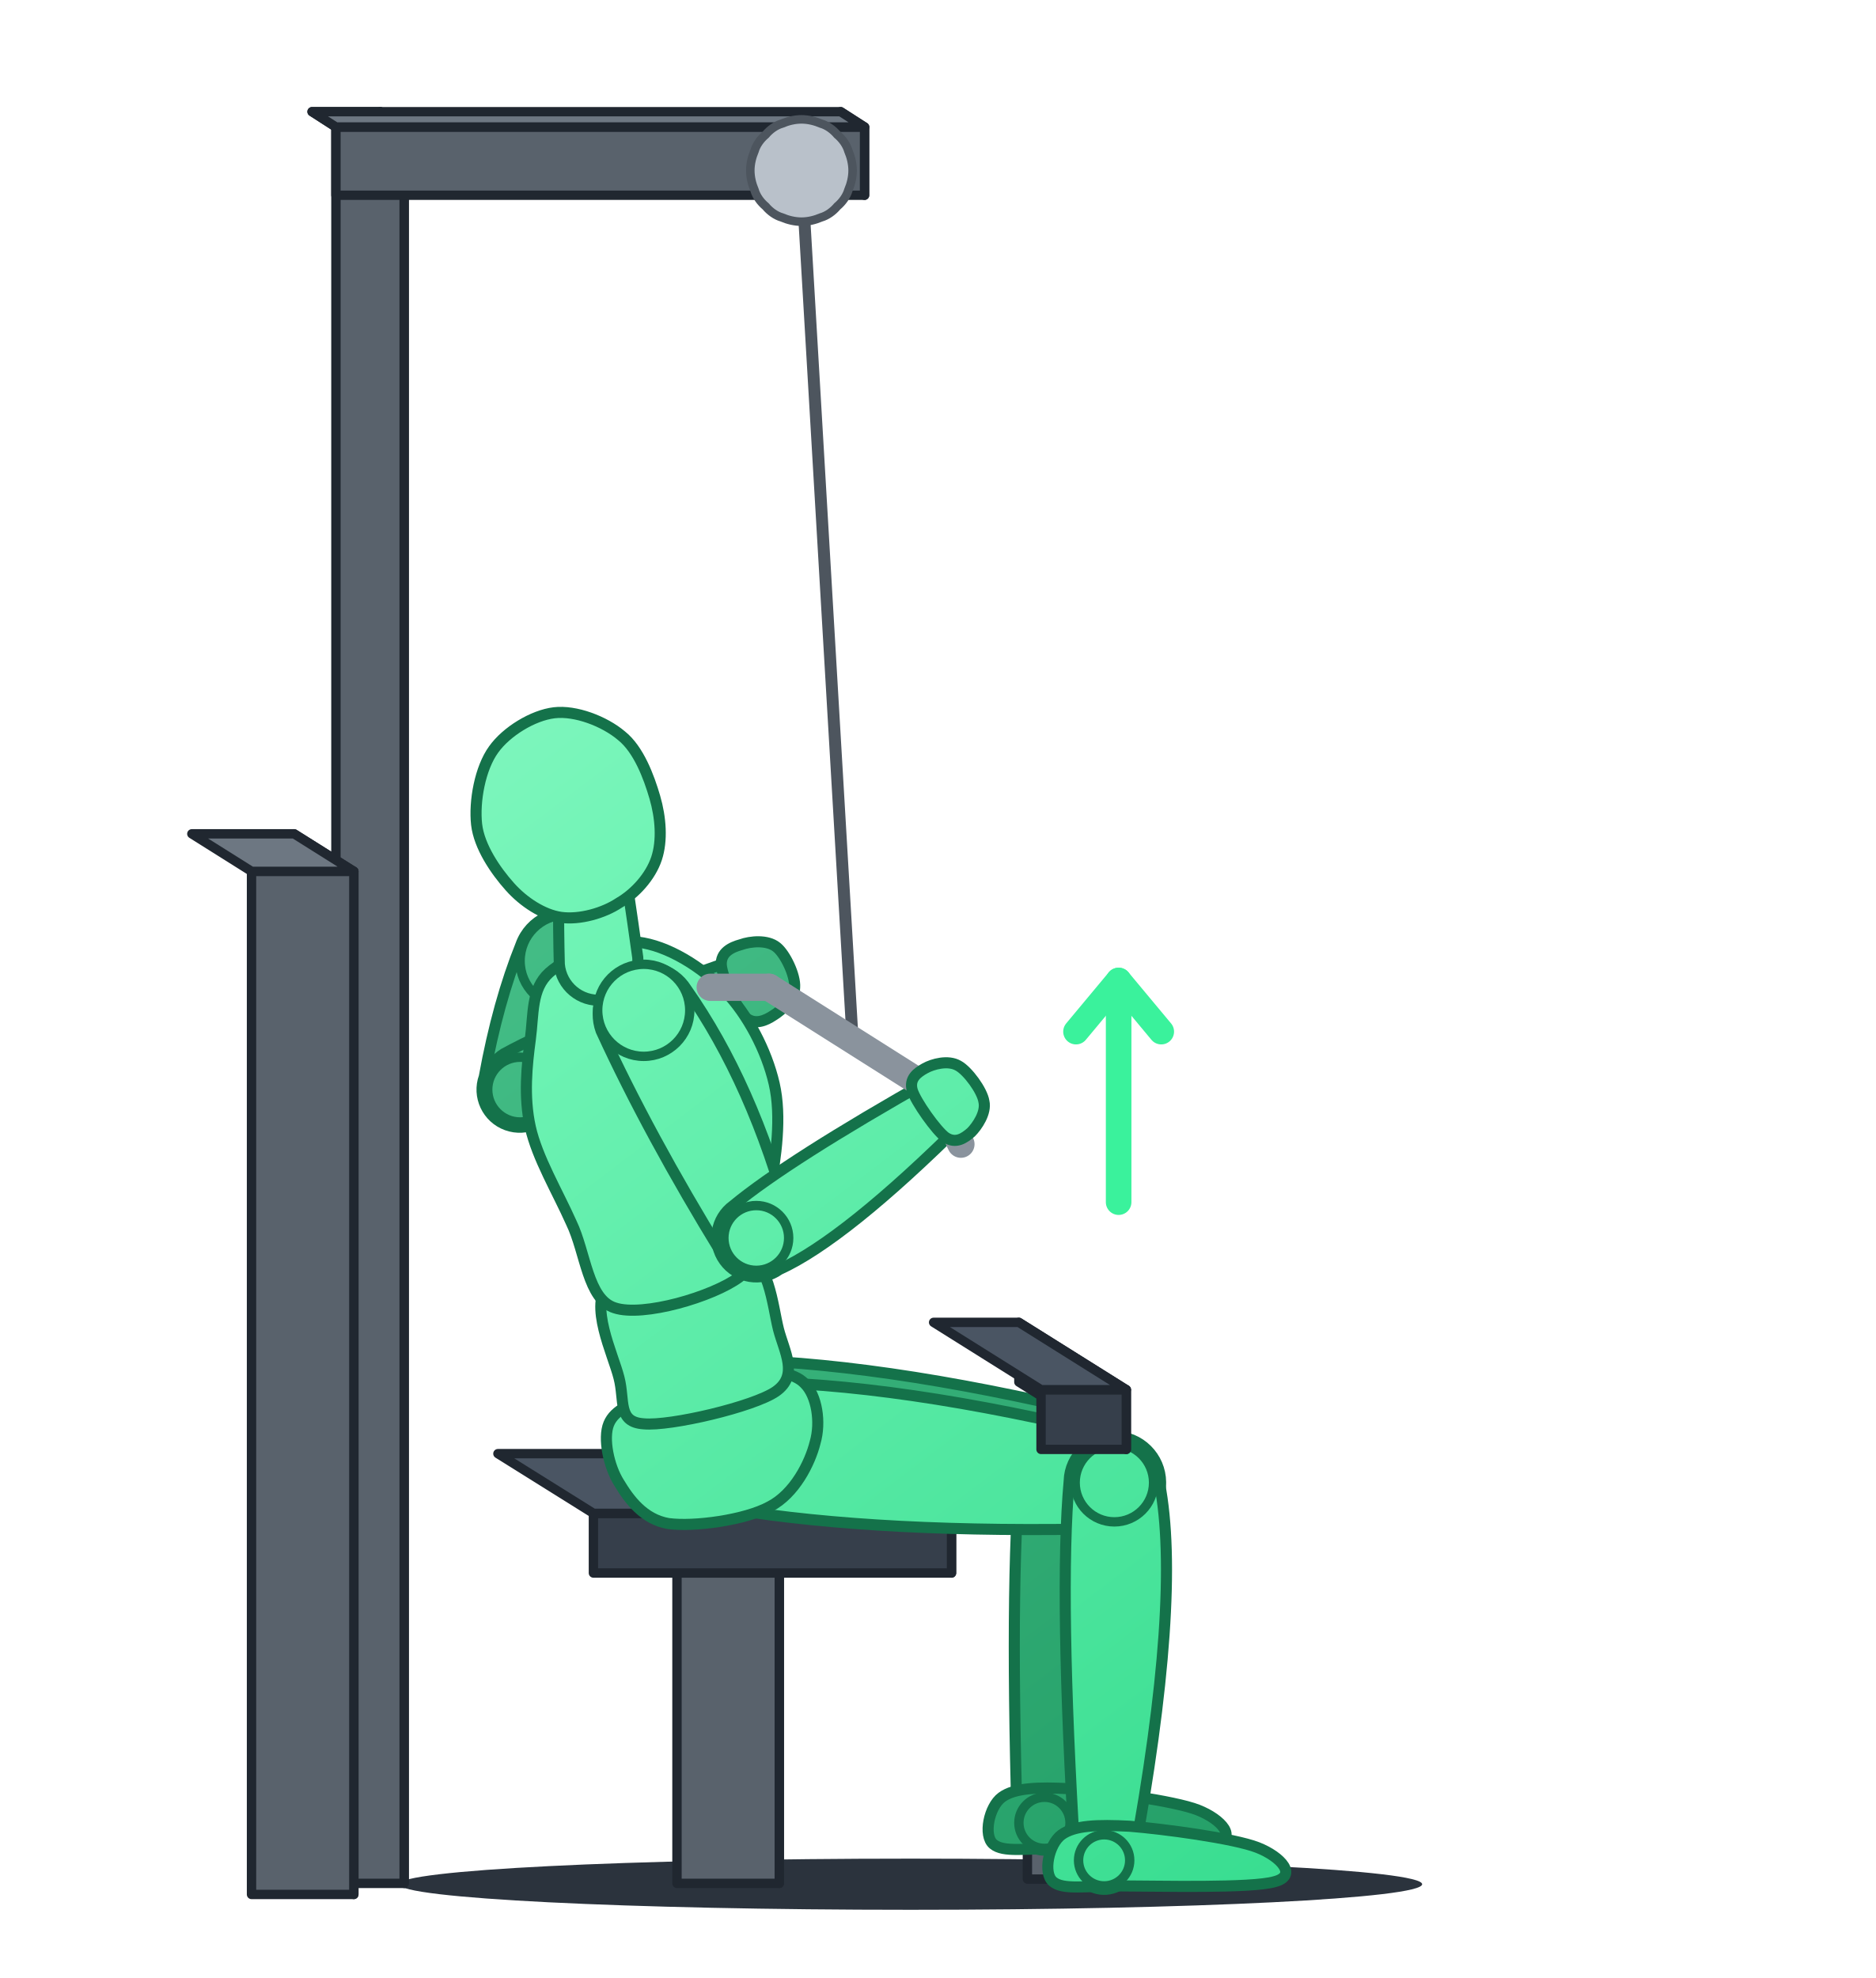
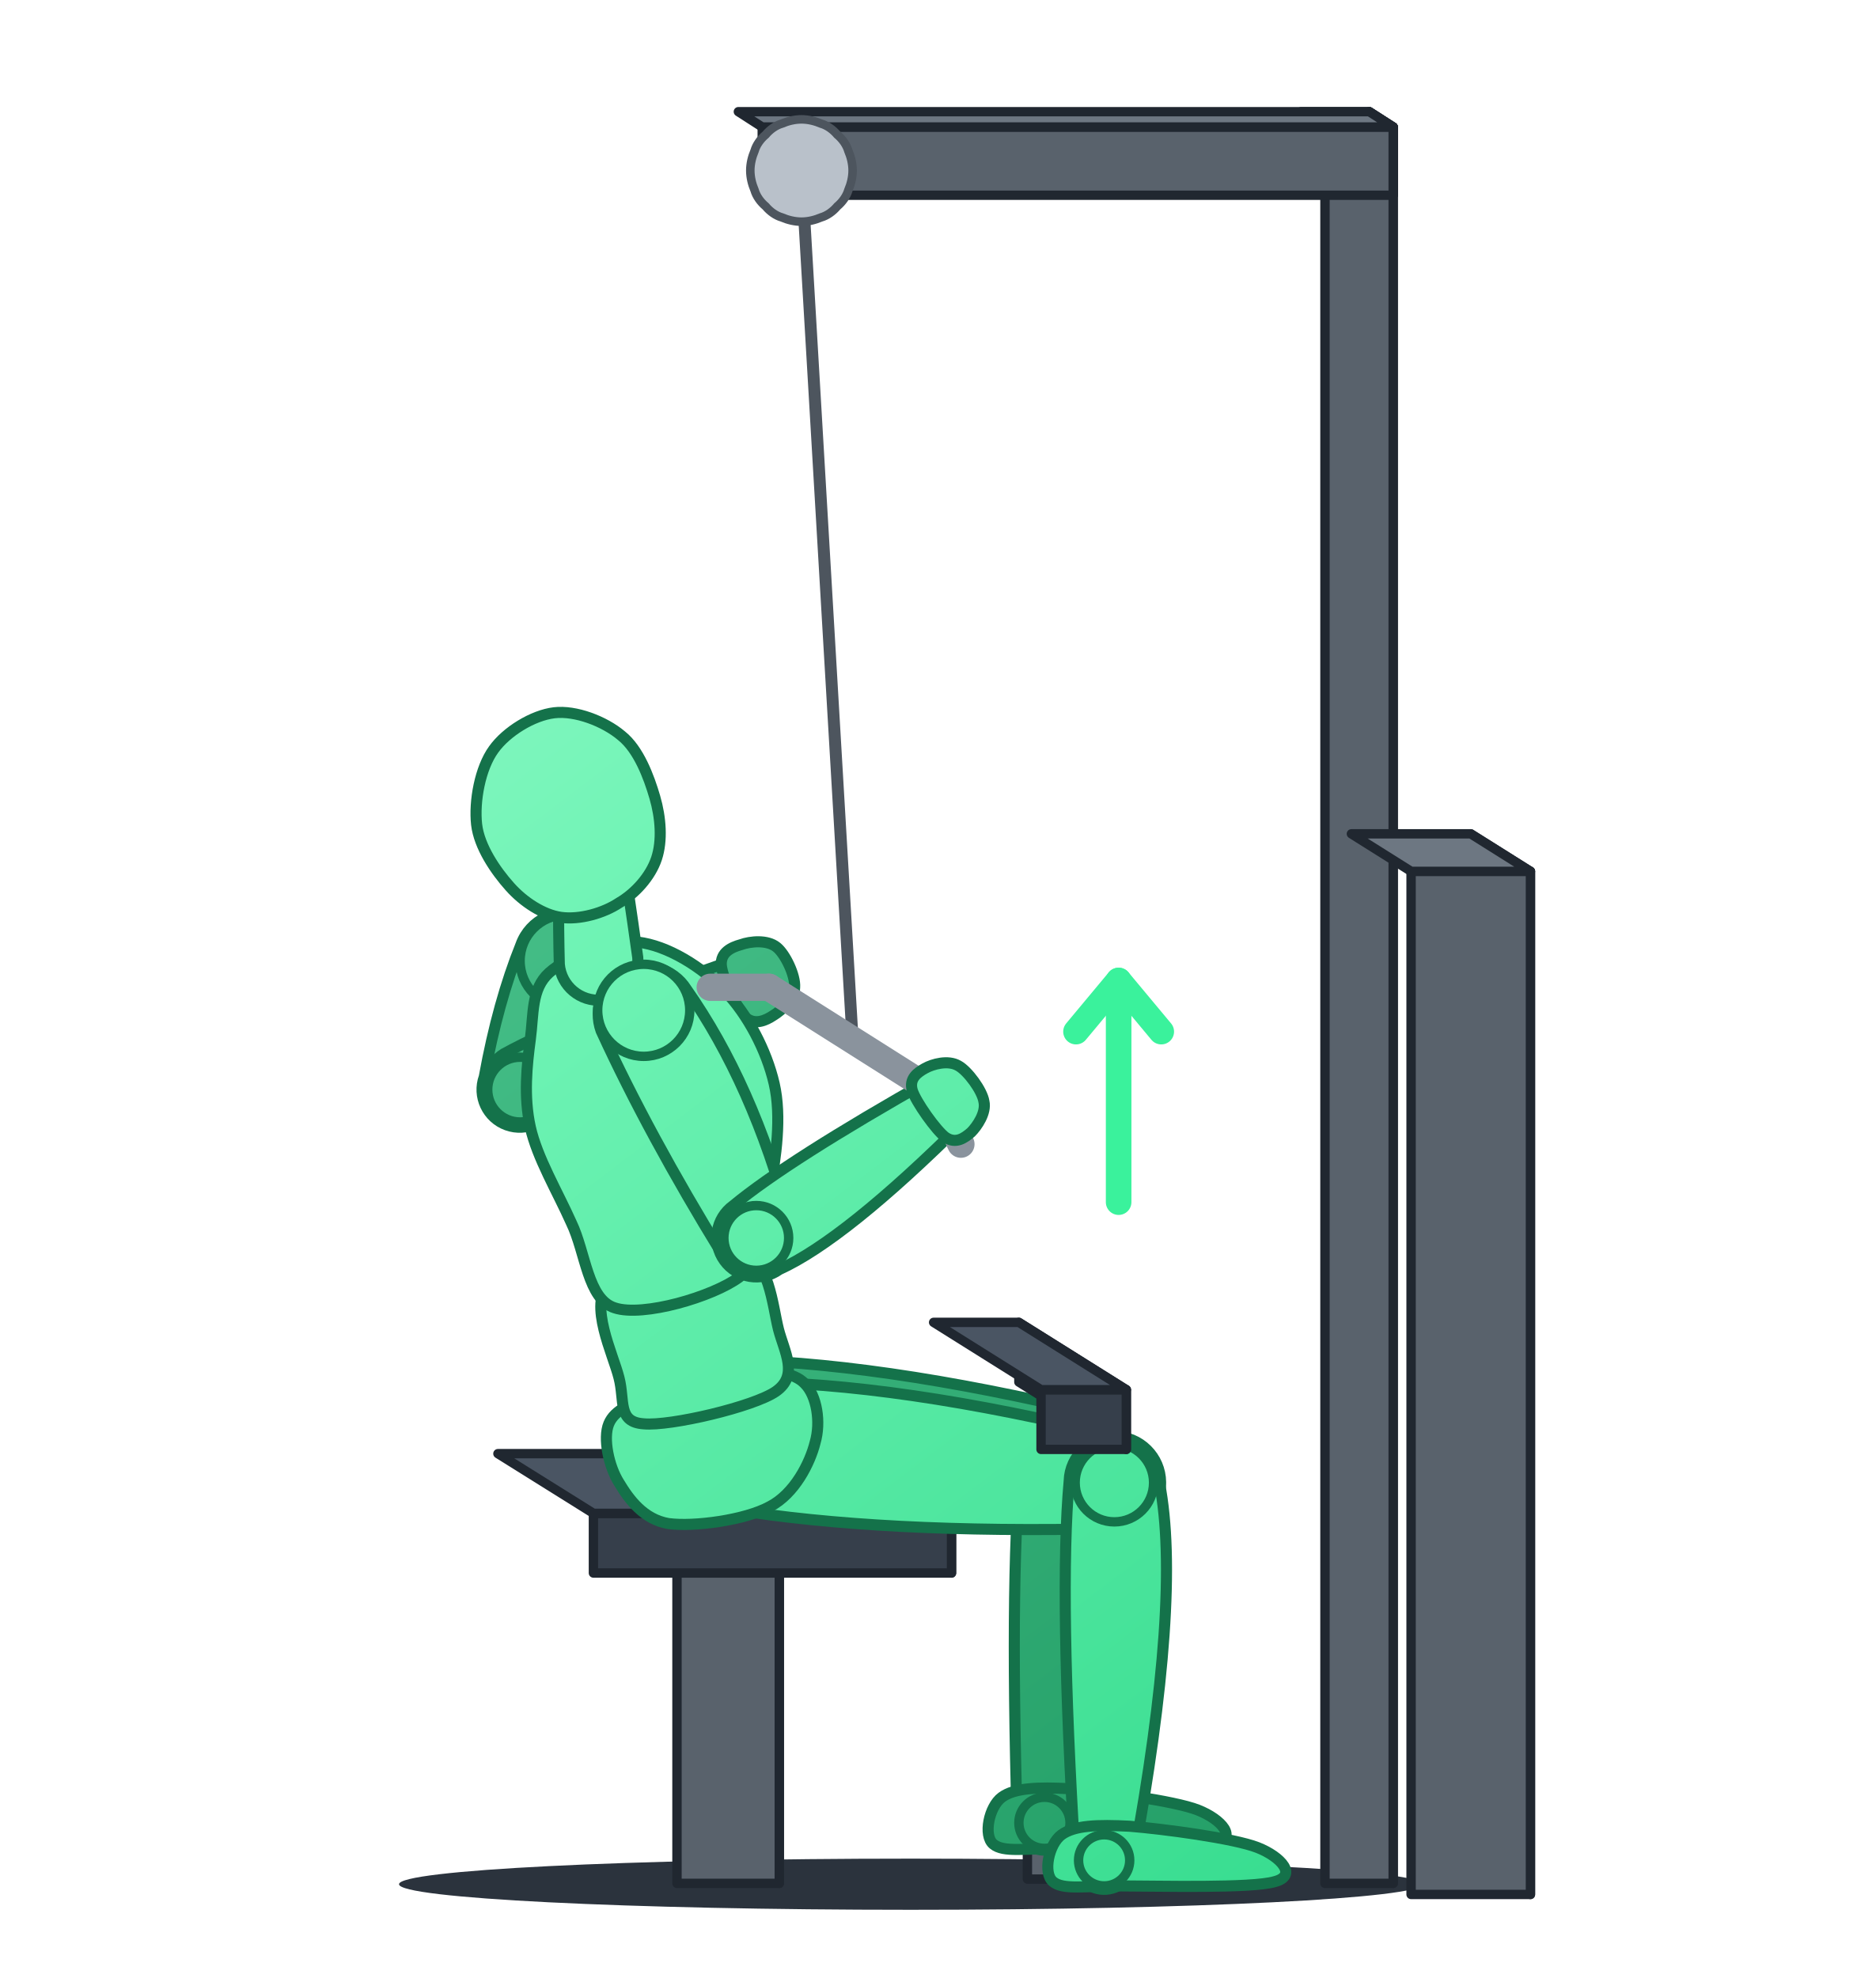
<svg xmlns="http://www.w3.org/2000/svg" class="guide-figure" viewBox="16 4 220 232" role="img" aria-label="Lat pulldown, Pull: Rig sample: pull position.">
  <defs>
    <linearGradient id="lat-pulldown-pull-mint" gradientUnits="userSpaceOnUse" x1="16" y1="4" x2="192" y2="236">
      <stop offset="0" stop-color="#b4ffdc" />
      <stop offset="0.45" stop-color="#6ef3b4" />
      <stop offset="1" stop-color="#2fd98a" />
    </linearGradient>
    <linearGradient id="lat-pulldown-pull-far" gradientUnits="userSpaceOnUse" x1="16" y1="4" x2="192" y2="236">
      <stop offset="0" stop-color="#5fd6a0" />
      <stop offset="1" stop-color="#1e9a62" />
    </linearGradient>
  </defs>
  <ellipse class="g-ground" cx="122.8" cy="225" rx="60" ry="3" fill="#2b333d" />
  <g class="g-machine">
-     <path d="M60.6 223.1 L63.4 224.9 L63.4 18.9 L60.6 17.1 Z" fill="#4b535c" stroke="#202730" stroke-width="1.1" stroke-linejoin="round" />
-     <path d="M55.4 224.9 L63.4 224.9 L63.4 18.9 L55.4 18.9 Z" fill="#59626c" stroke="#202730" stroke-width="1.1" stroke-linejoin="round" />
-     <path d="M52.6 17.1 L60.6 17.1 L63.4 18.9 L55.4 18.9 Z" fill="#6d7782" stroke="#202730" stroke-width="1.1" stroke-linejoin="round" />
-     <path d="M114.6 25.1 L117.4 26.9 L117.4 18.9 L114.6 17.1 Z" fill="#4b535c" stroke="#202730" stroke-width="1.1" stroke-linejoin="round" />
-     <path d="M55.4 26.9 L117.4 26.9 L117.4 18.9 L55.4 18.9 Z" fill="#59626c" stroke="#202730" stroke-width="1.1" stroke-linejoin="round" />
-     <path d="M52.6 17.1 L114.6 17.1 L117.4 18.9 L55.4 18.9 Z" fill="#6d7782" stroke="#202730" stroke-width="1.1" stroke-linejoin="round" />
-     <path d="M50.5 221.8 L57.5 226.2 L57.5 106.2 L50.5 101.8 Z" fill="#4b535c" stroke="#202730" stroke-width="1.1" stroke-linejoin="round" />
-     <path d="M45.5 226.2 L57.5 226.2 L57.5 106.2 L45.5 106.2 Z" fill="#59626c" stroke="#202730" stroke-width="1.1" stroke-linejoin="round" />
-     <path d="M38.5 101.8 L50.5 101.8 L57.5 106.2 L45.5 106.2 Z" fill="#6d7782" stroke="#202730" stroke-width="1.1" stroke-linejoin="round" />
+     <path d="M176.6 223.1 L179.4 224.9 L179.4 18.9 L176.6 17.1 Z" fill="#4b535c" stroke="#202730" stroke-width="1.1" stroke-linejoin="round" />
+     <path d="M171.4 224.9 L179.4 224.9 L179.4 18.9 L171.4 18.9 Z" fill="#59626c" stroke="#202730" stroke-width="1.1" stroke-linejoin="round" />
+     <path d="M168.6 17.1 L176.6 17.1 L179.4 18.9 L171.4 18.9 Z" fill="#6d7782" stroke="#202730" stroke-width="1.1" stroke-linejoin="round" />
+     <path d="M176.6 25.1 L179.4 26.9 L179.4 18.9 L176.6 17.1 Z" fill="#4b535c" stroke="#202730" stroke-width="1.1" stroke-linejoin="round" />
+     <path d="M105.4 26.9 L179.4 26.9 L179.4 18.9 L105.4 18.9 Z" fill="#59626c" stroke="#202730" stroke-width="1.1" stroke-linejoin="round" />
+     <path d="M102.6 17.1 L176.6 17.1 L179.4 18.9 L105.4 18.9 Z" fill="#6d7782" stroke="#202730" stroke-width="1.1" stroke-linejoin="round" />
+     <path d="M188.5 221.8 L195.5 226.2 L195.5 106.2 L188.5 101.8 Z" fill="#4b535c" stroke="#202730" stroke-width="1.1" stroke-linejoin="round" />
+     <path d="M181.5 226.2 L195.5 226.2 L195.5 106.2 L181.5 106.2 Z" fill="#59626c" stroke="#202730" stroke-width="1.1" stroke-linejoin="round" />
+     <path d="M174.5 101.8 L188.5 101.8 L195.5 106.2 L181.5 106.2 Z" fill="#6d7782" stroke="#202730" stroke-width="1.1" stroke-linejoin="round" />
    <path d="M138.1 223.6 L139.5 224.4 L139.5 170.5 L138.1 169.6 Z" fill="#4b535c" stroke="#202730" stroke-width="1.1" stroke-linejoin="round" />
    <path d="M136.5 224.4 L139.5 224.4 L139.5 170.5 L136.5 170.5 Z" fill="#59626c" stroke="#202730" stroke-width="1.1" stroke-linejoin="round" />
    <path d="M135.1 169.6 L138.1 169.6 L139.5 170.5 L136.5 170.5 Z" fill="#6d7782" stroke="#202730" stroke-width="1.1" stroke-linejoin="round" />
    <path d="M104.6 223.1 L107.4 224.9 L107.4 185.9 L104.6 184.1 Z" fill="#4b535c" stroke="#202730" stroke-width="1.1" stroke-linejoin="round" />
    <path d="M95.4 224.9 L107.4 224.9 L107.4 185.9 L95.4 185.9 Z" fill="#59626c" stroke="#202730" stroke-width="1.1" stroke-linejoin="round" />
    <path d="M92.6 184.1 L104.6 184.1 L107.4 185.9 L95.4 185.9 Z" fill="#6d7782" stroke="#202730" stroke-width="1.1" stroke-linejoin="round" />
    <path d="M116.4 181.5 L127.6 188.5 L127.6 181.5 L116.4 174.5 Z" fill="#2f3742" stroke="#202730" stroke-width="1.1" stroke-linejoin="round" />
    <path d="M85.6 188.5 L127.6 188.5 L127.6 181.5 L85.6 181.5 Z" fill="#363f4b" stroke="#202730" stroke-width="1.1" stroke-linejoin="round" />
    <path d="M74.4 174.5 L116.4 174.5 L127.6 181.5 L85.6 181.5 Z" fill="#4a5563" stroke="#202730" stroke-width="1.1" stroke-linejoin="round" />
  </g>
  <path class="g-body" d="M96.9 177.4 Q114.2 180.2 140.5 179.4 A5.2 5.2 0 0 0 141.4 169.1 Q115.7 163.2 98.2 163.5 A7 7 0 0 0 96.9 177.4 Z" fill="url(#lat-pulldown-pull-far)" stroke="#14724a" stroke-width="1.3" stroke-linejoin="round" />
  <path class="g-body" d="M135.9 174 Q134.4 187 135.3 217.6 A3.2 3.2 0 0 0 141.7 218 Q148.2 187.8 145.9 174.5 A5 5 0 0 0 135.9 174 Z" fill="url(#lat-pulldown-pull-far)" stroke="#14724a" stroke-width="1.3" stroke-linejoin="round" />
  <path class="g-body" d="M133.5 214.8 C135 213.7 137.7 213.6 141.5 213.8 C145.3 214.1 153.7 215.2 156.5 216.3 C159.3 217.4 161.2 219.6 158.5 220.3 C155.8 221.1 144.8 220.8 140.5 220.8 C136.2 220.8 133.7 221.3 132.5 220.3 C131.3 219.3 132 215.9 133.5 214.8 Z" fill="url(#lat-pulldown-pull-far)" stroke="#14724a" stroke-width="1.3" stroke-linejoin="round" />
  <circle class="g-joint" cx="138.5" cy="217.8" r="3" fill="url(#lat-pulldown-pull-far)" stroke="#14724a" stroke-width="1.1" />
  <circle class="g-joint" cx="140.9" cy="174.3" r="4.6" fill="url(#lat-pulldown-pull-far)" stroke="#14724a" stroke-width="1.1" />
  <path class="g-body" d="M77.1 114.8 Q74.4 121.5 72.8 130.3 A4.4 4.4 0 0 0 81.1 133.3 Q87.2 126.1 87.7 118.6 A5.6 5.6 0 0 0 77.1 114.8 Z" fill="url(#lat-pulldown-pull-far)" stroke="#14724a" stroke-width="1.3" stroke-linejoin="round" />
  <circle class="g-joint" cx="82.4" cy="116.7" r="5.4" fill="url(#lat-pulldown-pull-far)" stroke="#14724a" stroke-width="1.1" />
  <path class="g-body" d="M78.9 135.9 Q87.9 133.6 106.1 121.8 A3.1 3.1 0 0 0 103.5 116.1 Q83.1 123.2 75.1 127.6 A4.6 4.6 0 0 0 78.9 135.9 Z" fill="url(#lat-pulldown-pull-far)" stroke="#14724a" stroke-width="1.3" stroke-linejoin="round" />
  <circle class="g-joint" cx="77" cy="131.8" r="3.8" fill="url(#lat-pulldown-pull-far)" stroke="#14724a" stroke-width="1.1" />
  <path class="g-body" d="M106.7 123.1 C107.7 122.5 109.2 121.1 109.2 119.8 C109.3 118.4 108.1 115.9 107.1 115.1 C106 114.2 104 114.4 102.9 114.8 C101.8 115.1 100.5 115.7 100.6 117.2 C100.7 118.6 102.4 122.3 103.4 123.3 C104.5 124.3 105.8 123.7 106.7 123.1 Z" fill="url(#lat-pulldown-pull-far)" stroke="#14724a" stroke-width="1.3" stroke-linejoin="round" />
  <path class="g-body" d="M101.7 181 Q119.3 183.9 146.2 183.3 A5.4 5.4 0 0 0 147.2 172.5 Q121 166.1 103.2 166.1 A7.5 7.5 0 0 0 101.7 181 Z" fill="url(#lat-pulldown-pull-mint)" stroke="#14724a" stroke-width="1.3" stroke-linejoin="round" />
  <path class="g-body" d="M141.4 177.7 Q140.2 191 142.1 222.1 A3.4 3.4 0 0 0 148.9 222.3 Q154.6 191.4 152 178 A5.3 5.3 0 0 0 141.4 177.7 Z" fill="url(#lat-pulldown-pull-mint)" stroke="#14724a" stroke-width="1.3" stroke-linejoin="round" />
  <path class="g-body" d="M140.5 219.2 C142 218.1 144.7 218 148.5 218.2 C152.3 218.5 160.7 219.6 163.5 220.7 C166.3 221.8 168.2 224 165.5 224.7 C162.8 225.5 151.8 225.2 147.5 225.2 C143.2 225.2 140.7 225.7 139.5 224.7 C138.3 223.7 139 220.3 140.5 219.2 Z" fill="url(#lat-pulldown-pull-mint)" stroke="#14724a" stroke-width="1.3" stroke-linejoin="round" />
  <circle class="g-joint" cx="145.5" cy="222.2" r="3" fill="url(#lat-pulldown-pull-mint)" stroke="#14724a" stroke-width="1.1" />
  <circle class="g-joint" cx="146.7" cy="177.9" r="4.6" fill="url(#lat-pulldown-pull-mint)" stroke="#14724a" stroke-width="1.1" />
  <g class="g-machine">
    <path d="M135.5 166.1 L148.1 174 L148.1 167 L135.5 159.1 Z" fill="#2f3742" stroke="#202730" stroke-width="1.1" stroke-linejoin="round" />
    <path d="M138.1 174 L148.1 174 L148.1 167 L138.1 167 Z" fill="#363f4b" stroke="#202730" stroke-width="1.1" stroke-linejoin="round" />
    <path d="M125.5 159.1 L135.5 159.1 L148.1 167 L138.1 167 Z" fill="#4a5563" stroke="#202730" stroke-width="1.1" stroke-linejoin="round" />
  </g>
  <path class="g-body" d="M87.4 171 C86.7 172.7 87.4 176 88.6 177.9 C89.8 179.9 91.5 182.2 94.4 182.7 C97.4 183.1 103.4 182.3 106.3 180.7 C109.2 179.2 111 175.6 111.6 173.2 C112.3 170.8 111.8 167.7 110.4 166.3 C109.1 164.9 106.4 164.7 103.4 165 C100.4 165.2 95.4 166.6 92.7 167.6 C90.1 168.6 88.1 169.3 87.4 171 Z" fill="url(#lat-pulldown-pull-mint)" stroke="#14724a" stroke-width="1.3" stroke-linejoin="round" />
  <path class="g-body" d="M87.4 154.5 C85 157 87.9 162.8 88.6 165.6 C89.3 168.3 88.4 170.8 91.5 171 C94.6 171.3 104.4 169 107 167.2 C109.7 165.3 108 162.6 107.3 159.9 C106.6 157.1 106.2 151.6 102.9 150.7 C99.6 149.8 89.8 152 87.4 154.5 Z" fill="url(#lat-pulldown-pull-mint)" stroke="#14724a" stroke-width="1.3" stroke-linejoin="round" />
  <path class="g-body" d="M78.2 125.9 C77.8 128.9 77.4 132.6 78.2 136.2 C79 139.8 81.4 143.8 83 147.4 C84.7 150.9 84.9 156.4 88.1 157.4 C91.4 158.5 99.6 156.1 102.7 153.8 C105.7 151.5 105.6 147.4 106.3 143.6 C107 139.8 107.7 135 106.8 131.1 C105.9 127.2 103.7 123 101 120.2 C98.3 117.4 94.3 114.9 90.8 114.5 C87.4 114.2 82.5 116.2 80.4 118.1 C78.3 120 78.6 122.9 78.2 125.9 Z" fill="url(#lat-pulldown-pull-mint)" stroke="#14724a" stroke-width="1.3" stroke-linejoin="round" />
  <path class="g-body" d="M90.8 116.3 Q90.3 112.7 89.5 107.3 A4 4 0 0 0 81.5 107.9 Q81.5 113.4 81.6 117.1 A4.6 4.6 0 0 0 90.8 116.3 Z" fill="url(#lat-pulldown-pull-mint)" stroke="#14724a" stroke-width="1.3" stroke-linejoin="round" />
  <path class="g-body" d="M75.8 108 C74.1 106.1 72.2 103.3 71.9 100.7 C71.6 98 72.3 94.1 73.9 91.9 C75.4 89.8 78.5 87.9 81 87.6 C83.5 87.3 86.9 88.6 88.9 90.3 C90.9 91.9 92.1 95.1 92.8 97.5 C93.5 99.9 93.7 102.6 93 104.7 C92.3 106.8 90.5 108.8 88.6 109.9 C86.8 111.1 84 111.9 81.8 111.6 C79.7 111.3 77.4 109.8 75.8 108 Z" fill="url(#lat-pulldown-pull-mint)" stroke="#14724a" stroke-width="1.3" stroke-linejoin="round" />
  <path class="g-body" d="M86.5 124.9 Q92.1 137.1 100.7 151.1 A4.4 4.4 0 0 0 108.6 147.2 Q104.3 131.1 96.5 120 A5.6 5.6 0 0 0 86.5 124.9 Z" fill="url(#lat-pulldown-pull-mint)" stroke="#14724a" stroke-width="1.3" stroke-linejoin="round" />
  <circle class="g-joint" cx="91.5" cy="122.5" r="5.4" fill="url(#lat-pulldown-pull-mint)" stroke="#14724a" stroke-width="1.1" />
  <path class="g-body" d="M107.4 152.9 Q115.1 149.4 129 135.6 A3.1 3.1 0 0 0 125.4 130.5 Q108.4 140.1 102 145.4 A4.6 4.6 0 0 0 107.4 152.9 Z" fill="url(#lat-pulldown-pull-mint)" stroke="#14724a" stroke-width="1.3" stroke-linejoin="round" />
  <circle class="g-joint" cx="104.7" cy="149.2" r="3.8" fill="url(#lat-pulldown-pull-mint)" stroke="#14724a" stroke-width="1.1" />
  <g class="g-cable">
    <line x1="116" y1="126" x2="110" y2="24" stroke="#4d555e" stroke-width="1.4" stroke-linecap="round" />
    <path d="M104 24 C104 24.8 104.2 25.6 104.5 26.3 C104.7 27 105.2 27.7 105.8 28.2 C106.3 28.8 107 29.3 107.7 29.5 C108.4 29.8 109.2 30 110 30 C110.8 30 111.6 29.8 112.3 29.5 C113 29.3 113.7 28.8 114.2 28.2 C114.8 27.7 115.3 27 115.5 26.3 C115.8 25.6 116 24.8 116 24 C116 23.2 115.8 22.4 115.5 21.7 C115.3 21 114.8 20.3 114.2 19.8 C113.7 19.2 113 18.7 112.3 18.5 C111.6 18.2 110.8 18 110 18 C109.2 18 108.4 18.2 107.7 18.5 C107 18.7 106.3 19.2 105.8 19.8 C105.2 20.3 104.7 21 104.5 21.7 C104.2 22.4 104 23.2 104 24 Z" fill="#b9c1ca" stroke="#4d555e" stroke-width="1" />
    <line x1="99.3" y1="119.8" x2="106.2" y2="119.8" stroke="#8a939d" stroke-width="3.2" stroke-linecap="round" />
    <line x1="106.2" y1="119.8" x2="125.8" y2="132.2" stroke="#8a939d" stroke-width="3.2" stroke-linecap="round" />
    <line x1="125.8" y1="132.2" x2="128.7" y2="138.2" stroke="#8a939d" stroke-width="3.2" stroke-linecap="round" />
  </g>
  <path class="g-body" d="M129.9 136.8 C130.6 136.1 131.7 134.5 131.4 133.2 C131.2 131.9 129.5 129.6 128.4 129 C127.2 128.3 125.4 128.8 124.5 129.3 C123.6 129.8 122.6 130.5 123 131.9 C123.4 133.2 125.8 136.6 126.9 137.4 C128.1 138.2 129.1 137.5 129.9 136.8 Z" fill="url(#lat-pulldown-pull-mint)" stroke="#14724a" stroke-width="1.3" stroke-linejoin="round" />
  <g class="g-arrow" stroke="#3af29c">
    <path d="M147.2 145 L147.2 119" fill="none" stroke-width="3" stroke-linecap="round" />
    <path d="M142.2 125 L147.2 119 L152.2 125" fill="none" stroke-width="3" stroke-linecap="round" stroke-linejoin="round" />
  </g>
</svg>
